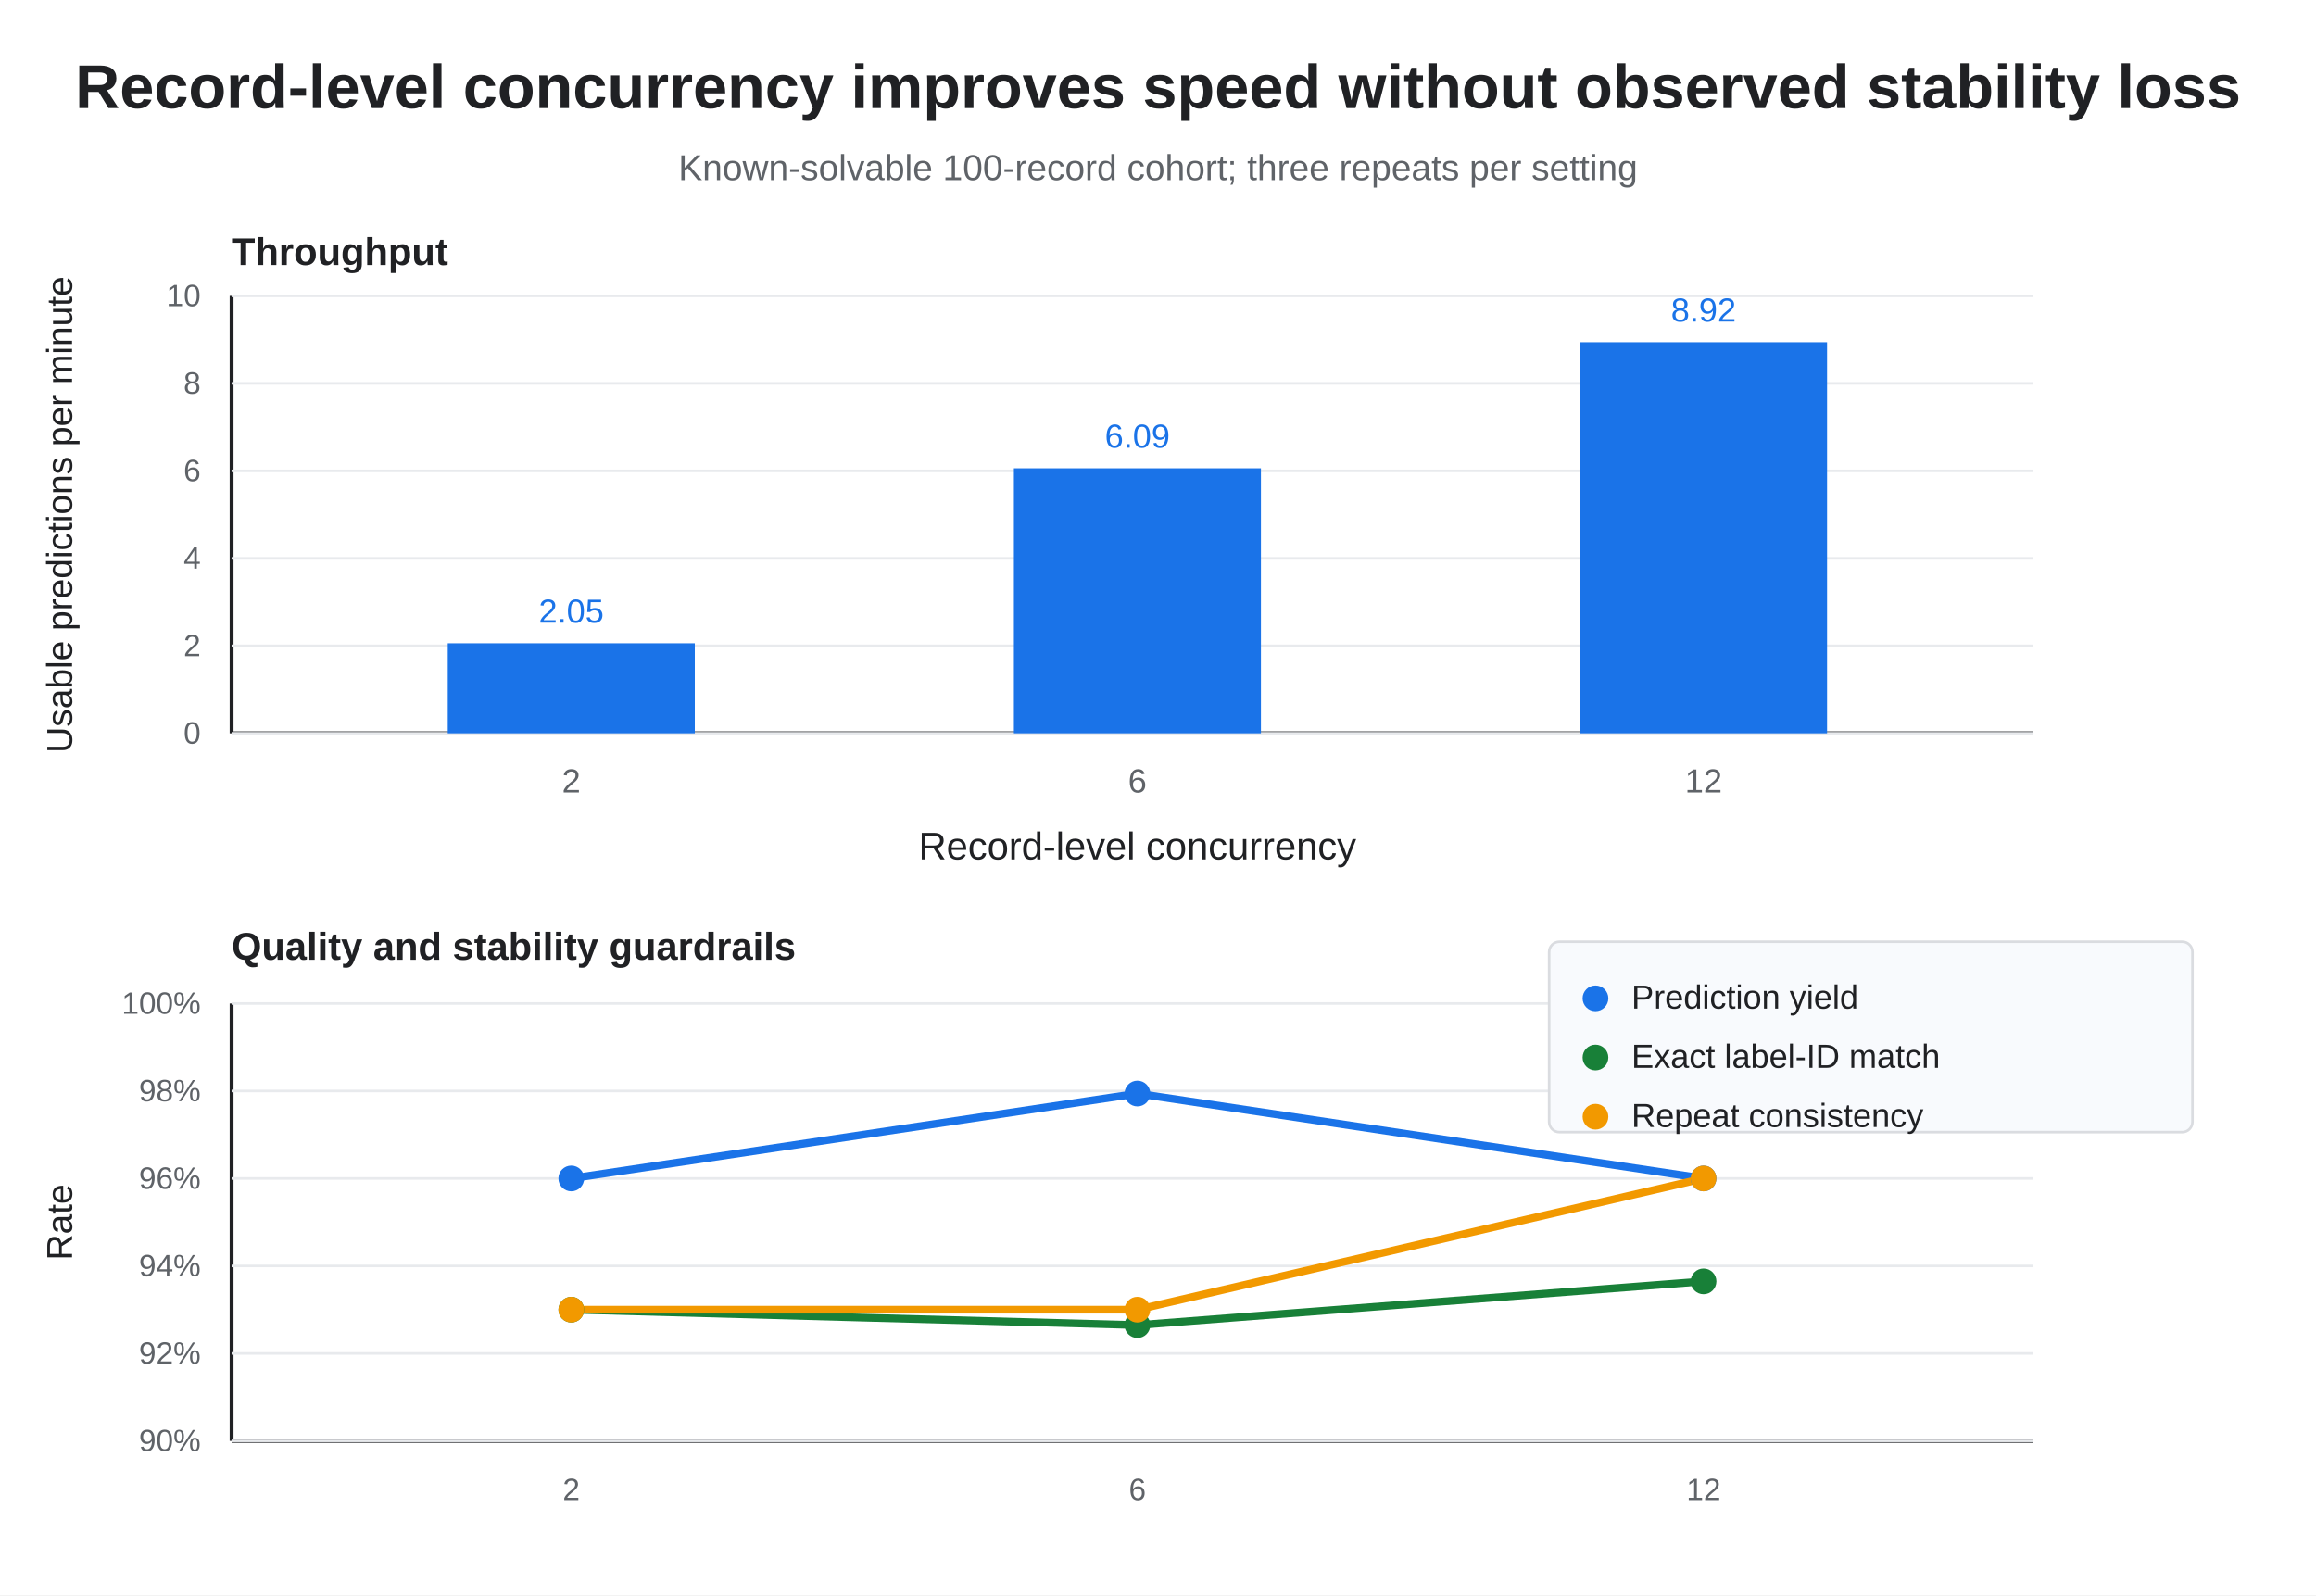
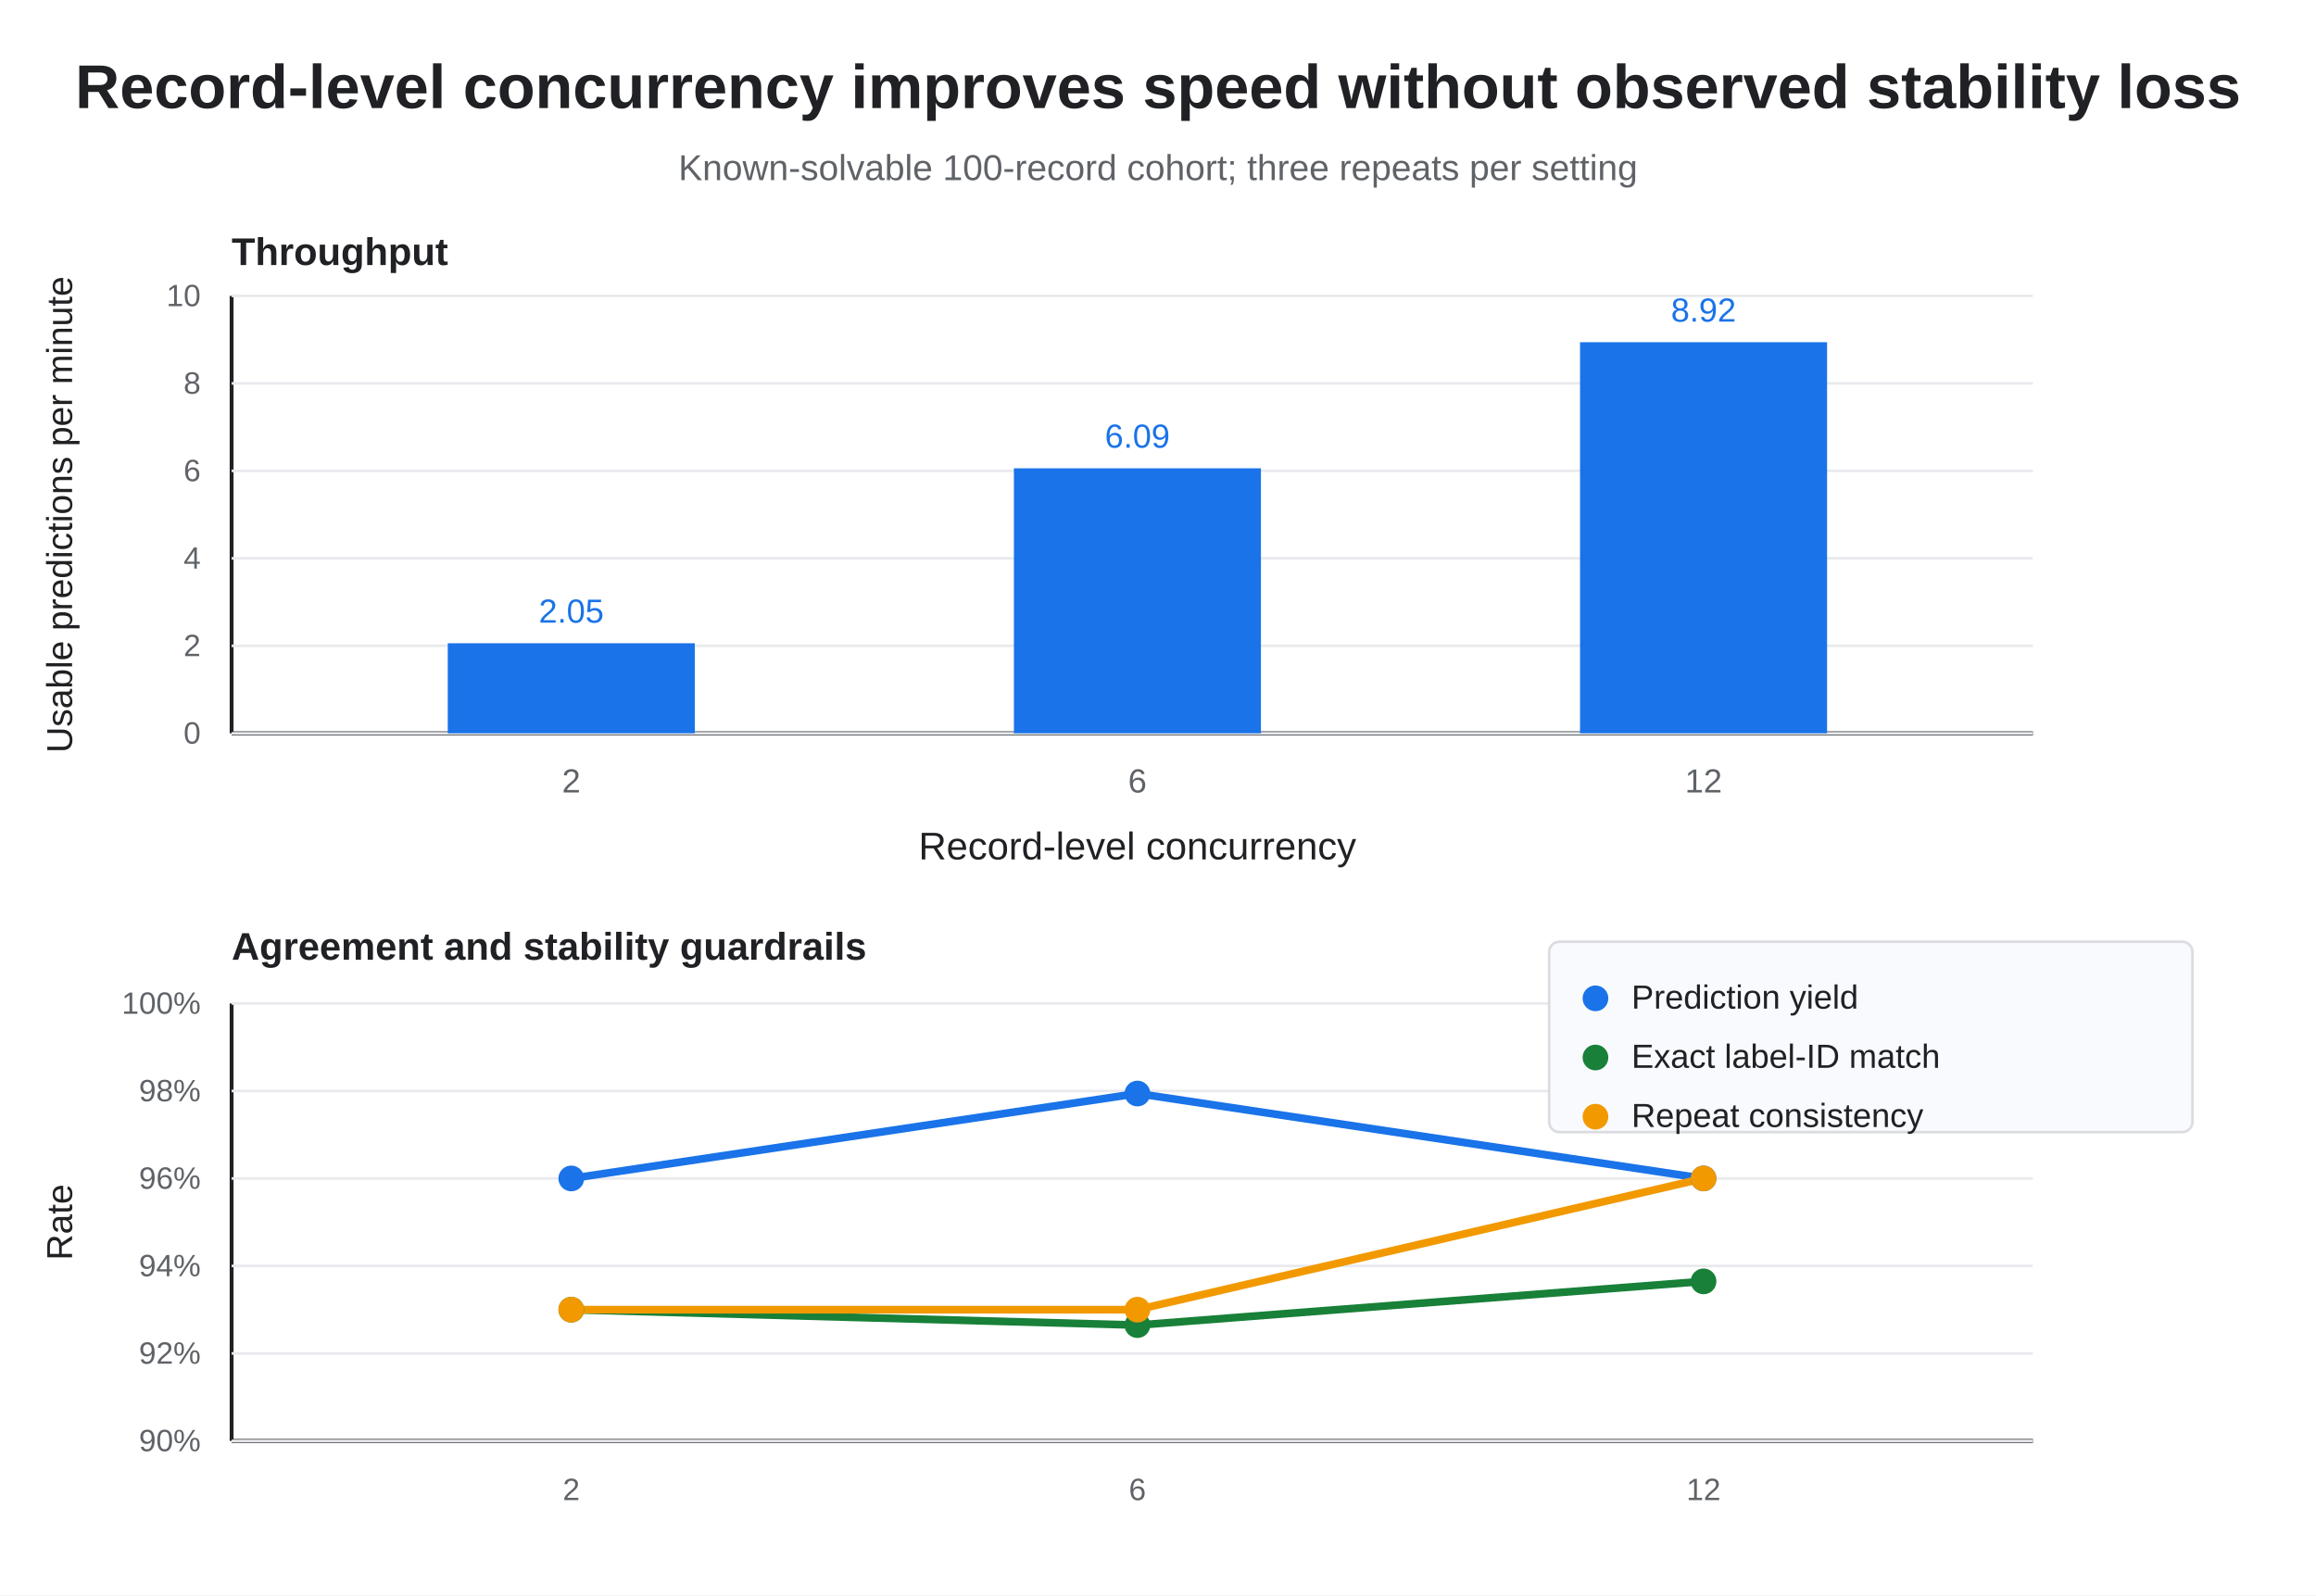
<svg xmlns="http://www.w3.org/2000/svg" width="900" height="620" viewBox="0 0 900 620" role="img" aria-labelledby="title desc">
  <rect width="900" height="620" fill="#ffffff" />
  <text x="450" y="42" text-anchor="middle" font-family="Arial, sans-serif" font-size="24" font-weight="700" fill="#202124">Record-level concurrency improves speed without observed stability loss</text>
  <text x="450" y="70" text-anchor="middle" font-family="Arial, sans-serif" font-size="14" fill="#5f6368">Known-solvable 100-record cohort; three repeats per setting</text>
  <g font-family="Arial, sans-serif" font-size="12" fill="#5f6368">
    <text x="90" y="103" font-size="15" font-weight="700" fill="#202124">Throughput</text>
    <line x1="90" y1="285" x2="790" y2="285" stroke="#202124" stroke-width="1.5" />
    <line x1="90" y1="115" x2="90" y2="285" stroke="#202124" stroke-width="1.5" />
    <g stroke="#e8eaed">
      <line x1="90" y1="285" x2="790" y2="285" />
      <line x1="90" y1="251" x2="790" y2="251" />
      <line x1="90" y1="217" x2="790" y2="217" />
      <line x1="90" y1="183" x2="790" y2="183" />
      <line x1="90" y1="149" x2="790" y2="149" />
      <line x1="90" y1="115" x2="790" y2="115" />
    </g>
    <g text-anchor="end">
      <text x="78" y="289">0</text>
      <text x="78" y="255">2</text>
      <text x="78" y="221">4</text>
      <text x="78" y="187">6</text>
      <text x="78" y="153">8</text>
      <text x="78" y="119">10</text>
    </g>
    <text transform="translate(28 200) rotate(-90)" text-anchor="middle" font-size="14" fill="#202124">Usable predictions per minute</text>
  </g>
  <g font-family="Arial, sans-serif" text-anchor="middle">
    <rect x="174" y="250" width="96" height="35" fill="#1a73e8" />
    <rect x="394" y="182" width="96" height="103" fill="#1a73e8" />
    <rect x="614" y="133" width="96" height="152" fill="#1a73e8" />
    <text x="222" y="242" font-size="13" fill="#1a73e8">2.05</text>
    <text x="442" y="174" font-size="13" fill="#1a73e8">6.09</text>
    <text x="662" y="125" font-size="13" fill="#1a73e8">8.92</text>
    <text x="222" y="308" font-size="13" fill="#5f6368">2</text>
    <text x="442" y="308" font-size="13" fill="#5f6368">6</text>
    <text x="662" y="308" font-size="13" fill="#5f6368">12</text>
    <text x="442" y="334" font-size="15" fill="#202124">Record-level concurrency</text>
  </g>
  <g font-family="Arial, sans-serif" font-size="12" fill="#5f6368">
-     <text x="90" y="373" font-size="15" font-weight="700" fill="#202124">Quality and stability guardrails</text>
+     <text x="90" y="373" font-size="15" font-weight="700" fill="#202124">Agreement and stability guardrails</text>
    <line x1="90" y1="560" x2="790" y2="560" stroke="#202124" stroke-width="1.5" />
    <line x1="90" y1="390" x2="90" y2="560" stroke="#202124" stroke-width="1.5" />
    <g stroke="#e8eaed">
      <line x1="90" y1="560" x2="790" y2="560" />
      <line x1="90" y1="526" x2="790" y2="526" />
      <line x1="90" y1="492" x2="790" y2="492" />
      <line x1="90" y1="458" x2="790" y2="458" />
      <line x1="90" y1="424" x2="790" y2="424" />
      <line x1="90" y1="390" x2="790" y2="390" />
    </g>
    <g text-anchor="end">
      <text x="78" y="564">90%</text>
      <text x="78" y="530">92%</text>
      <text x="78" y="496">94%</text>
      <text x="78" y="462">96%</text>
      <text x="78" y="428">98%</text>
      <text x="78" y="394">100%</text>
    </g>
    <text transform="translate(28 475) rotate(-90)" text-anchor="middle" font-size="14" fill="#202124">Rate</text>
  </g>
  <g fill="none" stroke-linecap="round" stroke-linejoin="round">
    <polyline points="222,458 442,425 662,458" stroke="#1a73e8" stroke-width="3" />
    <polyline points="222,509 442,515 662,498" stroke="#188038" stroke-width="3" />
    <polyline points="222,509 442,509 662,458" stroke="#f29900" stroke-width="3" />
  </g>
  <g font-family="Arial, sans-serif" font-size="12" text-anchor="middle">
    <circle cx="222" cy="458" r="5" fill="#1a73e8" />
    <circle cx="442" cy="425" r="5" fill="#1a73e8" />
    <circle cx="662" cy="458" r="5" fill="#1a73e8" />
    <circle cx="222" cy="509" r="5" fill="#188038" />
    <circle cx="442" cy="515" r="5" fill="#188038" />
    <circle cx="662" cy="498" r="5" fill="#188038" />
    <circle cx="222" cy="509" r="5" fill="#f29900" />
    <circle cx="442" cy="509" r="5" fill="#f29900" />
    <circle cx="662" cy="458" r="5" fill="#f29900" />
    <text x="222" y="583" fill="#5f6368">2</text>
    <text x="442" y="583" fill="#5f6368">6</text>
    <text x="662" y="583" fill="#5f6368">12</text>
  </g>
  <g font-family="Arial, sans-serif" font-size="13" fill="#202124">
    <rect x="602" y="366" width="250" height="74" rx="4" fill="#f8fafd" stroke="#dadce0" />
    <circle cx="620" cy="388" r="5" fill="#1a73e8" />
    <text x="634" y="392">Prediction yield</text>
    <circle cx="620" cy="411" r="5" fill="#188038" />
    <text x="634" y="415">Exact label-ID match</text>
    <circle cx="620" cy="434" r="5" fill="#f29900" />
    <text x="634" y="438">Repeat consistency</text>
  </g>
</svg>
